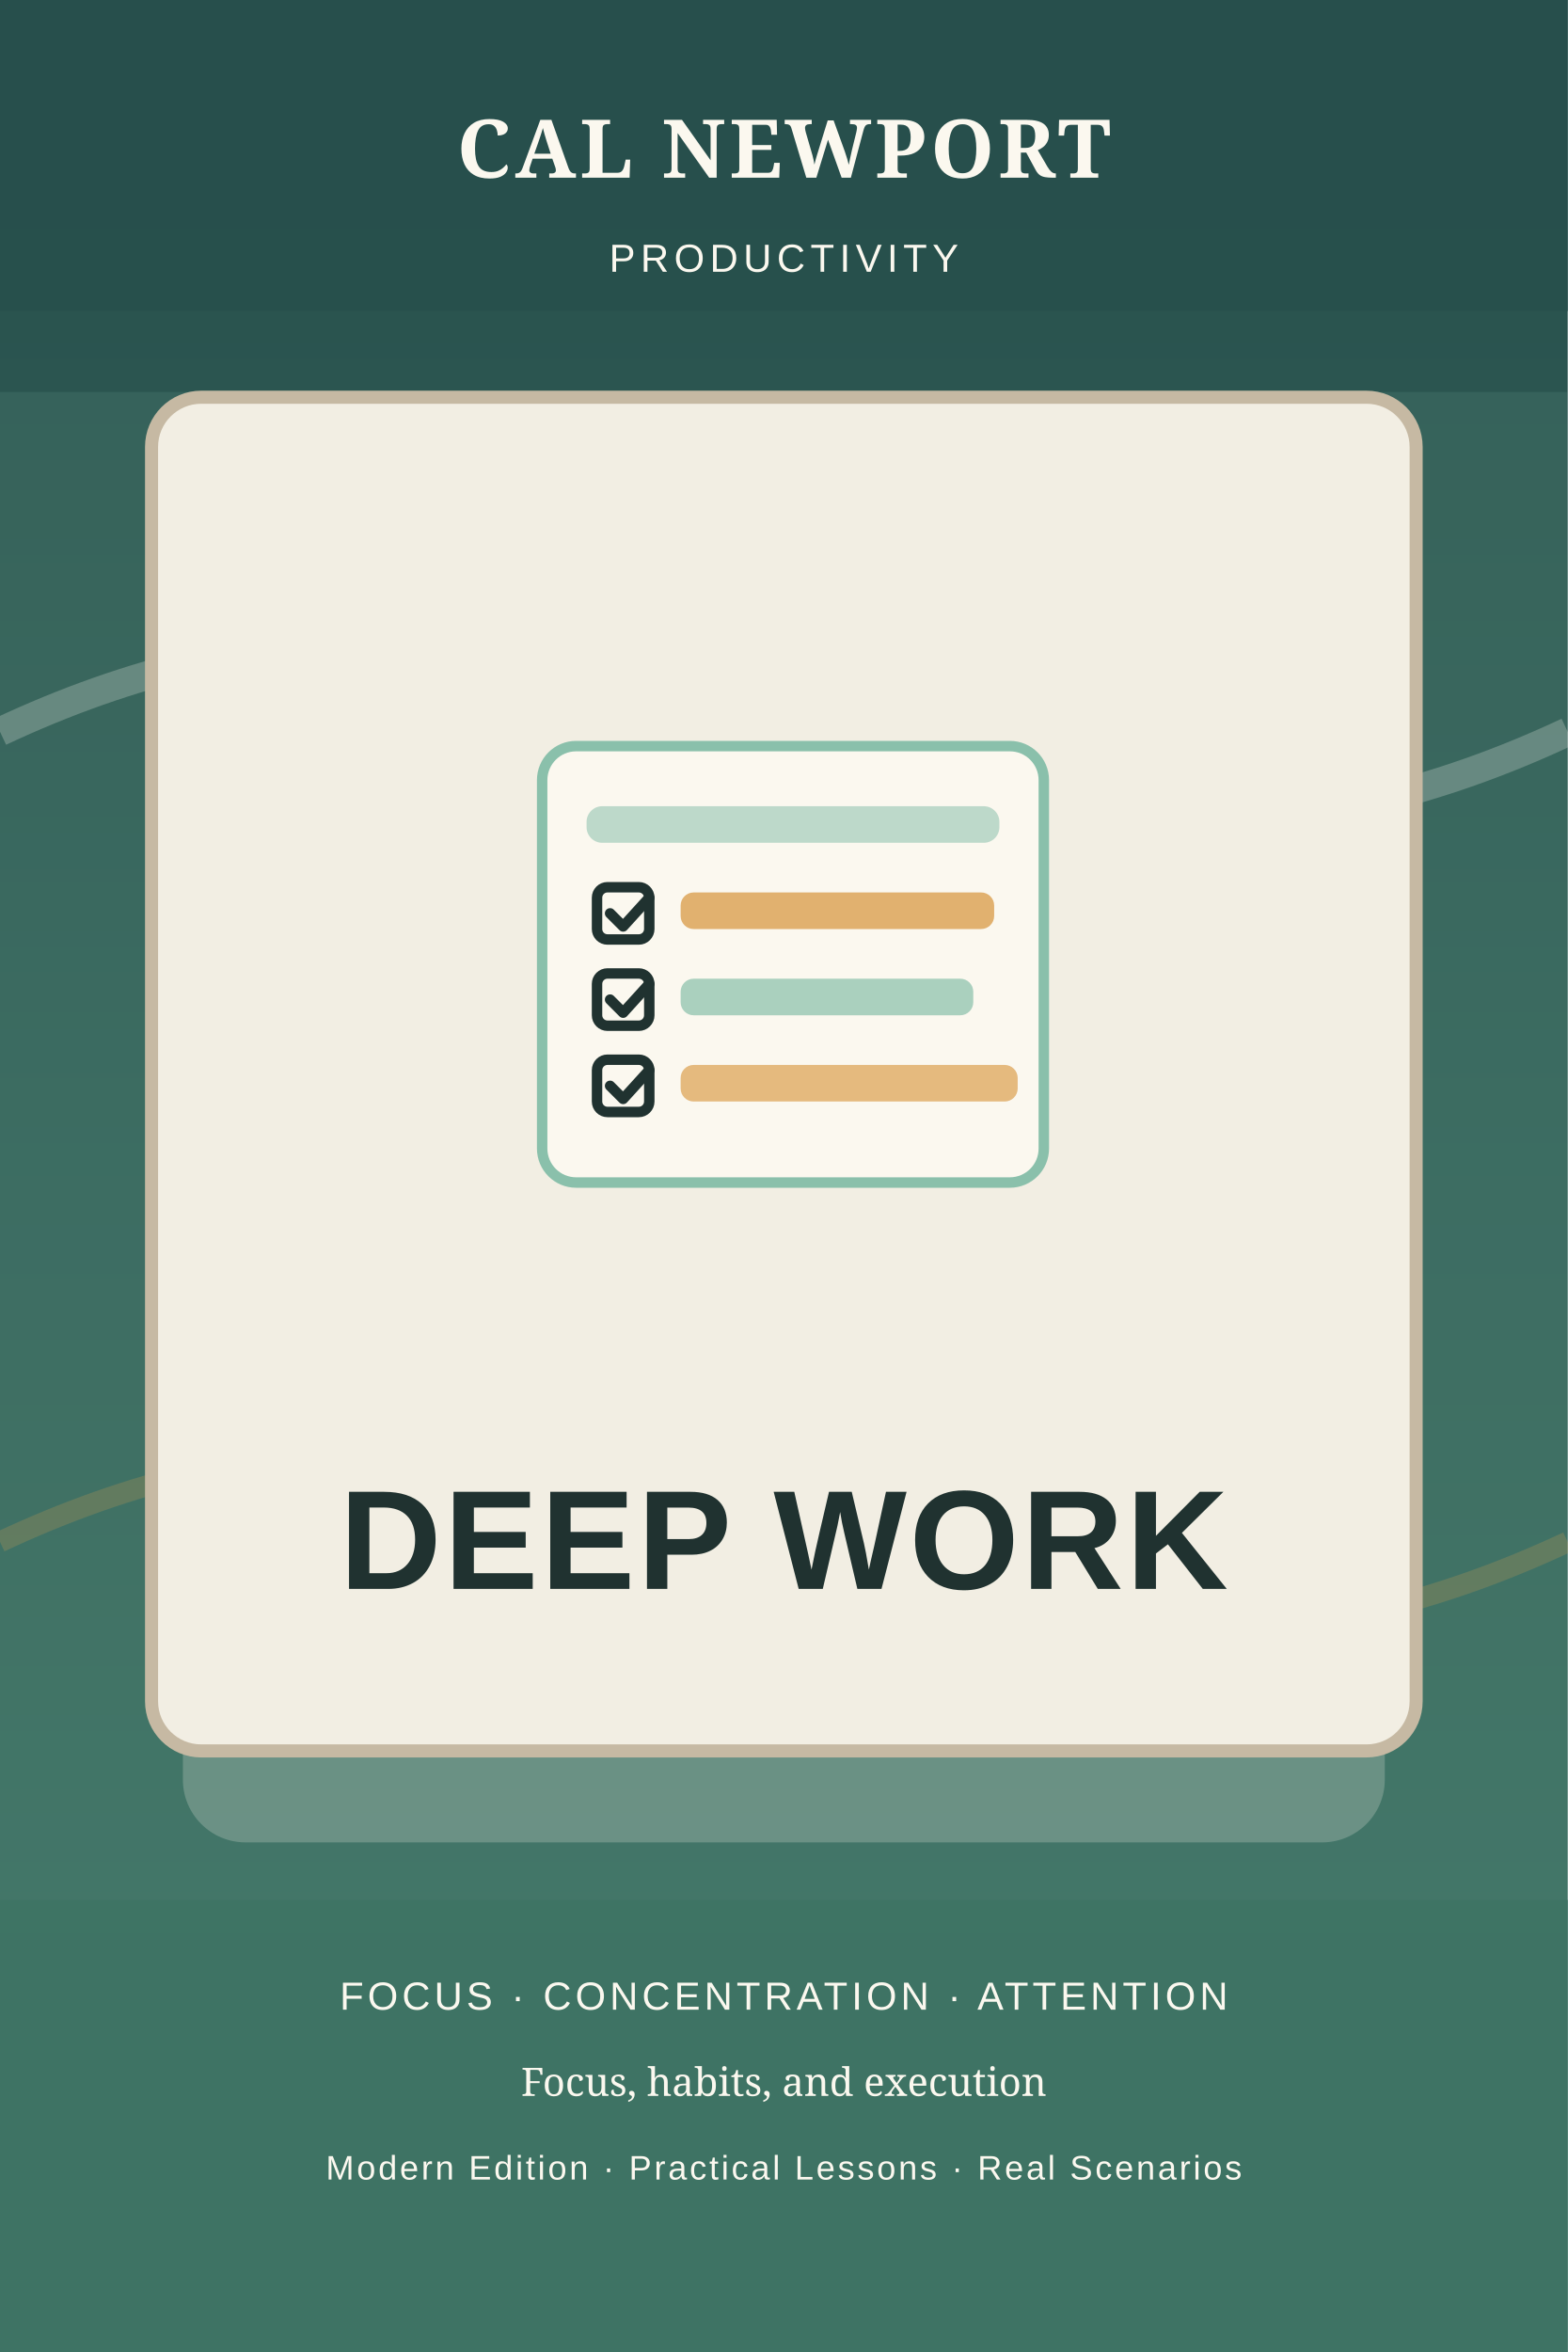
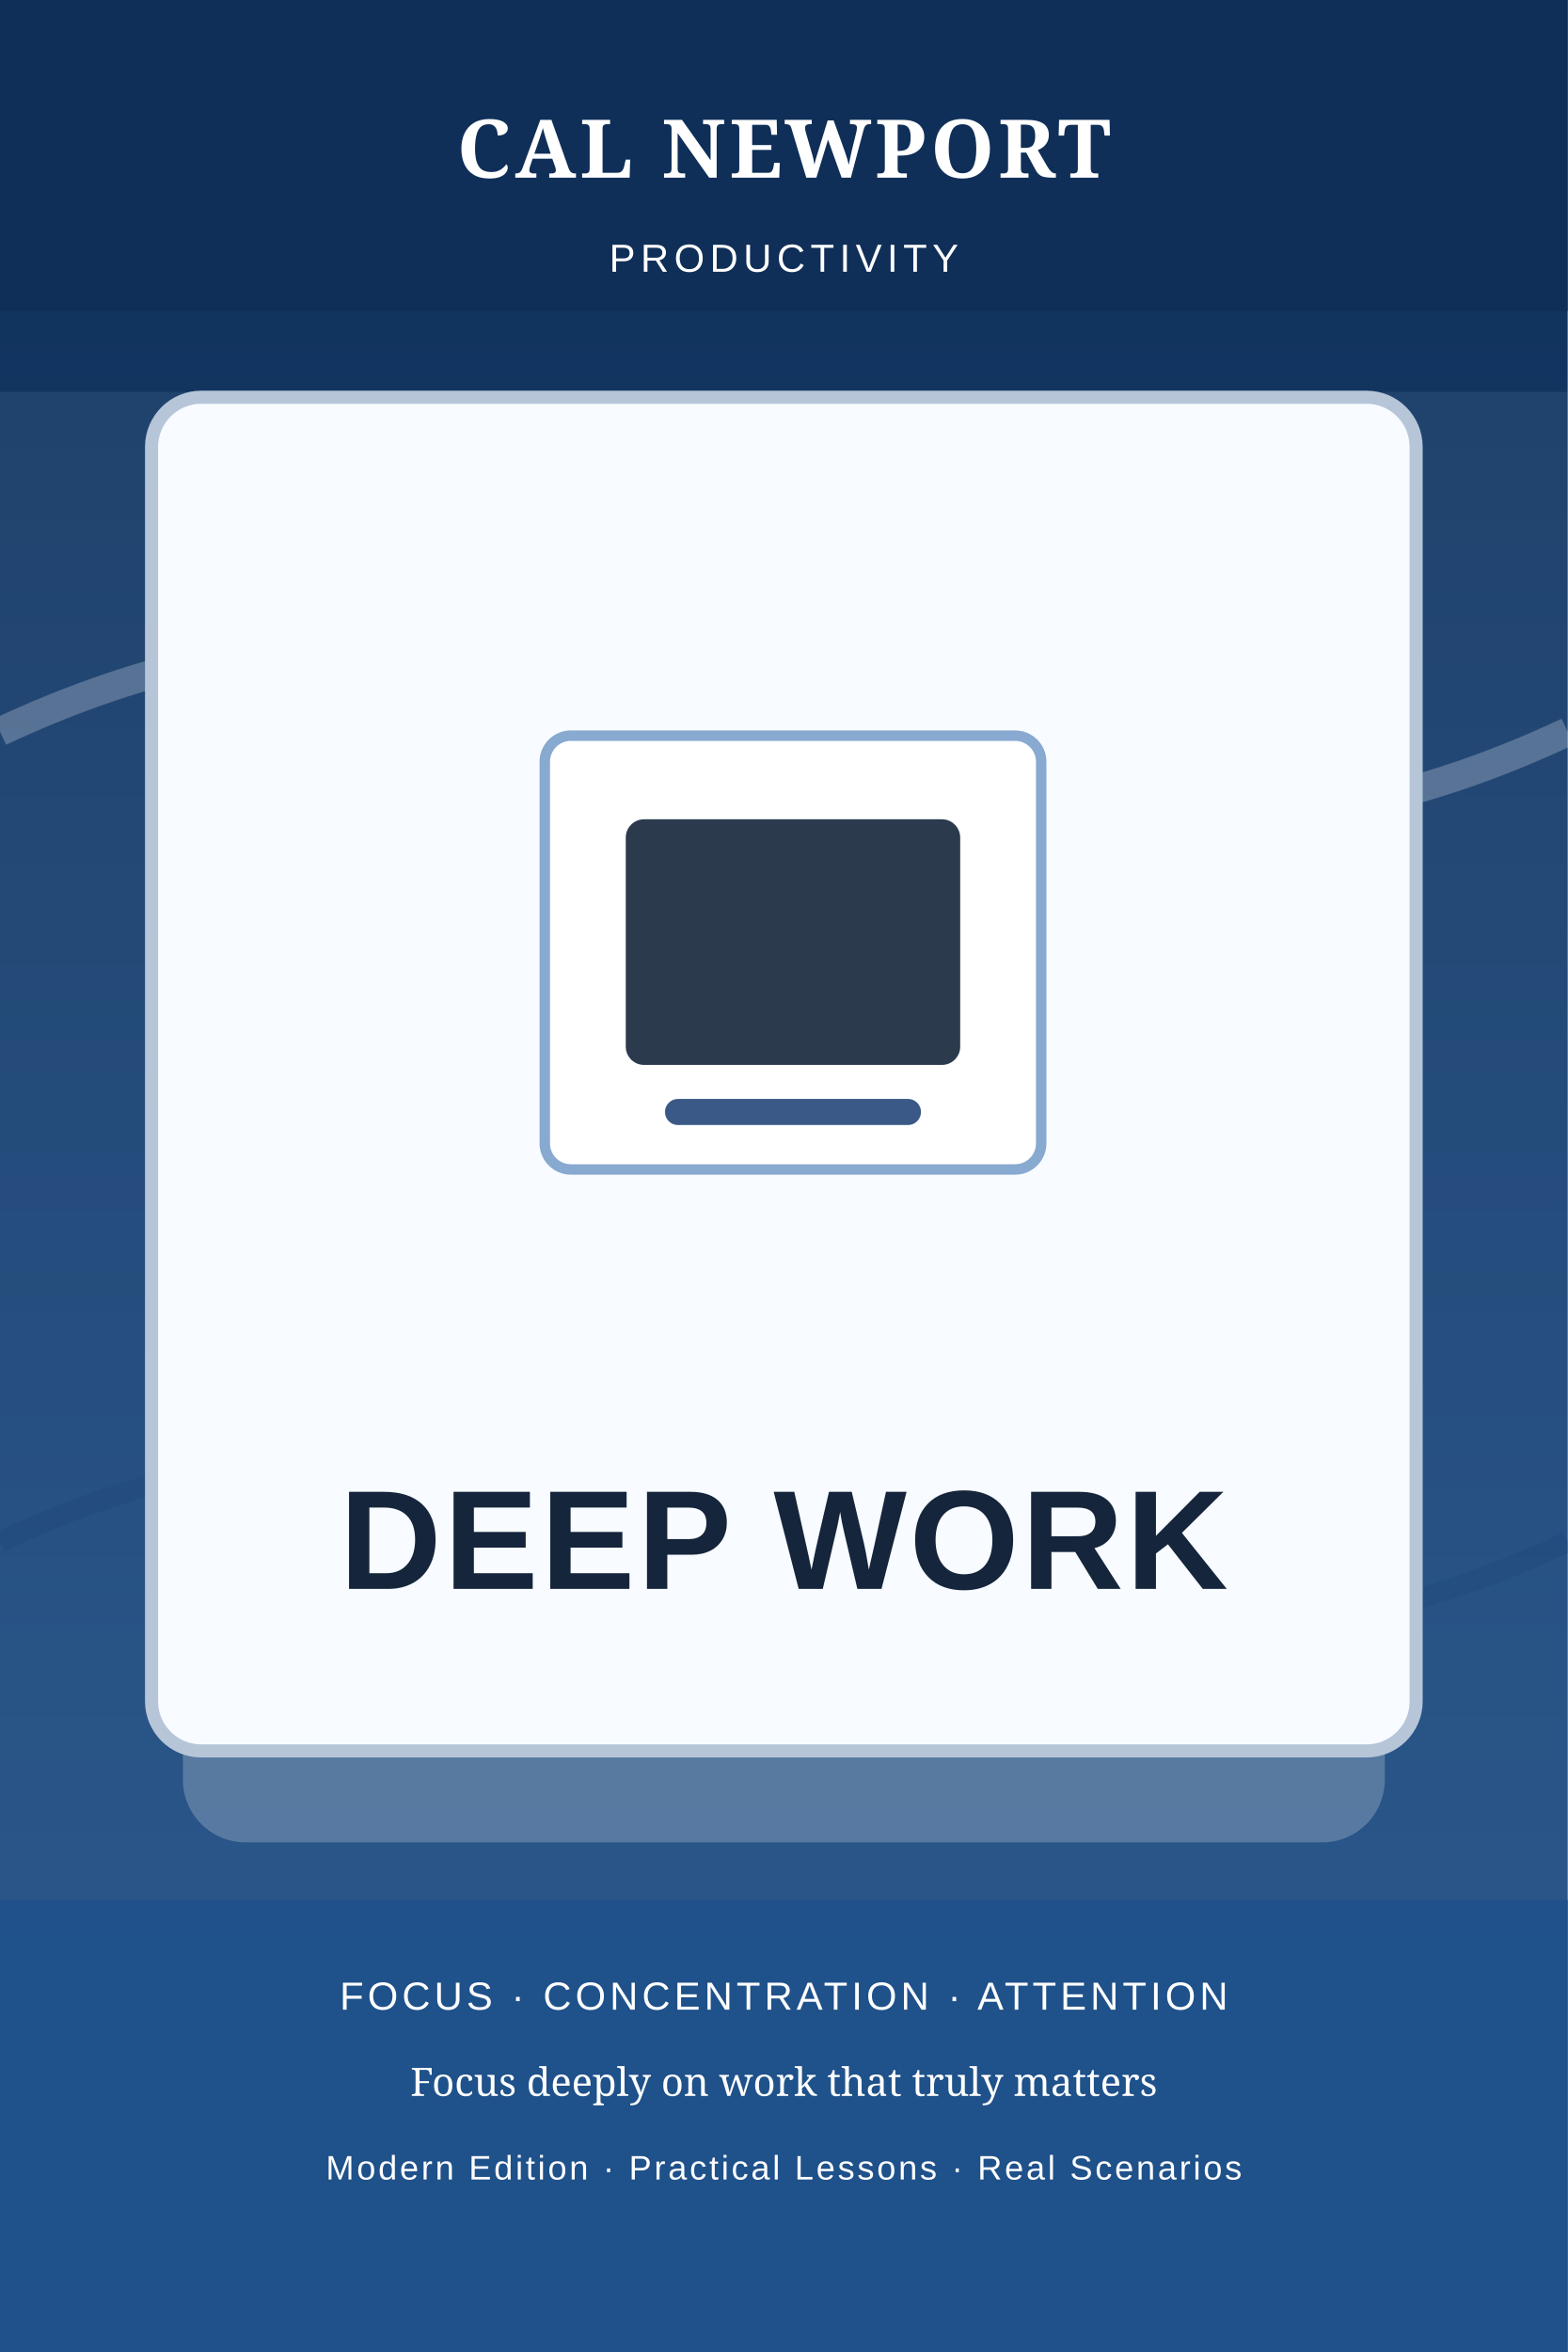
<svg xmlns="http://www.w3.org/2000/svg" width="1200" height="1800" viewBox="0 0 1200 1800" fill="none" role="img" aria-labelledby="title desc">
  <defs>
    <linearGradient id="g1380698989" x1="0" y1="0" x2="0" y2="1800" gradientUnits="userSpaceOnUse">
-       <stop offset="0%" stop-color="#274F4C" />
-       <stop offset="100%" stop-color="#3E7364" />
+       <stop offset="0%" stop-color="#0F2F58" />
+       <stop offset="100%" stop-color="#20518A" />
    </linearGradient>
  </defs>
  <rect width="1200" height="1800" fill="url(#g1380698989)" />
-   <rect x="0" y="300" width="1200" height="1180" fill="#8AC0AB" opacity="0.12" />
-   <rect x="140" y="360" width="920" height="1050" rx="48" fill="#FBF8EF" opacity="0.22" />
-   <path d="M0 560 Q300 419 600 560 T1200 560" stroke="#FBF8EF" stroke-width="22" opacity="0.24" />
-   <path d="M0 1180 Q300 1039 600 1180 T1200 1180" stroke="#DB9F4F" stroke-width="16" opacity="0.22" />
-   <rect x="116" y="304" width="968" height="1036" rx="38" fill="#F2EEE3" stroke="#C6B9A3" stroke-width="10" />
-   <g transform="translate(415 571)">
-     <rect x="0" y="0" width="384" height="334" rx="26" fill="#FBF8EF" stroke="#8AC0AB" stroke-width="8" />
-     <rect x="34" y="46" width="316" height="28" rx="12" fill="#8AC0AB" opacity="0.55" />
-     <g stroke="#203230" stroke-width="8" stroke-linecap="round" stroke-linejoin="round">
-       <rect x="42" y="108" width="40" height="40" rx="8" fill="none" />
-       <path d="M52 128 L62 138 L82 116" />
-       <rect x="42" y="174" width="40" height="40" rx="8" fill="none" />
-       <path d="M52 194 L62 204 L82 182" />
-       <rect x="42" y="240" width="40" height="40" rx="8" fill="none" />
-       <path d="M52 260 L62 270 L82 248" />
-     </g>
-     <rect x="106" y="112" width="240" height="28" rx="10" fill="#DB9F4F" opacity="0.8" />
-     <rect x="106" y="178" width="224" height="28" rx="10" fill="#8AC0AB" opacity="0.72" />
-     <rect x="106" y="244" width="258" height="28" rx="10" fill="#DB9F4F" opacity="0.7" />
+   <rect x="0" y="300" width="1200" height="1180" fill="#88A9D0" opacity="0.12" />
+   <rect x="140" y="360" width="920" height="1050" rx="48" fill="#FFFFFF" opacity="0.22" />
+   <path d="M0 560 Q300 419 600 560 T1200 560" stroke="#FFFFFF" stroke-width="22" opacity="0.24" />
+   <path d="M0 1180 Q300 1039 600 1180 T1200 1180" stroke="#1B3F73" stroke-width="16" opacity="0.22" />
+   <rect x="116" y="304" width="968" height="1036" rx="38" fill="#F8FBFF" stroke="#B6C5D8" stroke-width="10" />
+   <g transform="translate(417 563)">
+     <rect x="0" y="0" width="380" height="332" rx="20" fill="#FFFFFF" stroke="#88A9D0" stroke-width="8" />
+     <rect x="62" y="64" width="256" height="188" rx="14" fill="#15253B" opacity="0.9" />
+     <rect x="92" y="278" width="196" height="20" rx="10" fill="#1B3F73" opacity="0.86" />
  </g>
-   <rect x="0" y="0" width="1200" height="238" fill="#274F4C" opacity="0.93" />
-   <rect x="0" y="1454" width="1200" height="346" fill="#3E7364" opacity="0.95" />
-   <text x="600" y="136" text-anchor="middle" fill="#FBF8EF" font-family="Georgia, serif" font-size="62" font-weight="700" letter-spacing="3">CAL NEWPORT</text>
-   <text x="600" y="208" text-anchor="middle" fill="#FBF8EF" font-family="'Trebuchet MS', Arial, sans-serif" font-size="30" letter-spacing="4">PRODUCTIVITY</text>
-   <text x="600" y="1216" text-anchor="middle" fill="#203230" font-family="'Trebuchet MS', Arial, sans-serif" font-size="108" font-weight="700" letter-spacing="2">DEEP WORK</text>
-   <text x="600" y="1538" text-anchor="middle" fill="#FBF8EF" font-family="'Trebuchet MS', Arial, sans-serif" font-size="30" letter-spacing="3">FOCUS  ·  CONCENTRATION  ·  ATTENTION</text>
-   <text x="600" y="1604" text-anchor="middle" fill="#FBF8EF" font-family="Georgia, serif" font-size="30">Focus, habits, and execution</text>
-   <text x="600" y="1668" text-anchor="middle" fill="#FBF8EF" font-family="'Trebuchet MS', Arial, sans-serif" font-size="26" letter-spacing="2">Modern Edition · Practical Lessons · Real Scenarios</text>
+   <rect x="0" y="0" width="1200" height="238" fill="#0F2F58" opacity="0.93" />
+   <rect x="0" y="1454" width="1200" height="346" fill="#20518A" opacity="0.95" />
+   <text x="600" y="136" text-anchor="middle" fill="#FFFFFF" font-family="Georgia, serif" font-size="62" font-weight="700" letter-spacing="3">CAL NEWPORT</text>
+   <text x="600" y="208" text-anchor="middle" fill="#FFFFFF" font-family="'Trebuchet MS', Arial, sans-serif" font-size="30" letter-spacing="4">PRODUCTIVITY</text>
+   <text x="600" y="1216" text-anchor="middle" fill="#15253B" font-family="'Trebuchet MS', Arial, sans-serif" font-size="108" font-weight="700" letter-spacing="2">DEEP WORK</text>
+   <text x="600" y="1538" text-anchor="middle" fill="#FFFFFF" font-family="'Trebuchet MS', Arial, sans-serif" font-size="30" letter-spacing="3">FOCUS  ·  CONCENTRATION  ·  ATTENTION</text>
+   <text x="600" y="1604" text-anchor="middle" fill="#FFFFFF" font-family="Georgia, serif" font-size="30">Focus deeply on work that truly matters</text>
+   <text x="600" y="1668" text-anchor="middle" fill="#FFFFFF" font-family="'Trebuchet MS', Arial, sans-serif" font-size="26" letter-spacing="2">Modern Edition · Practical Lessons · Real Scenarios</text>
</svg>
